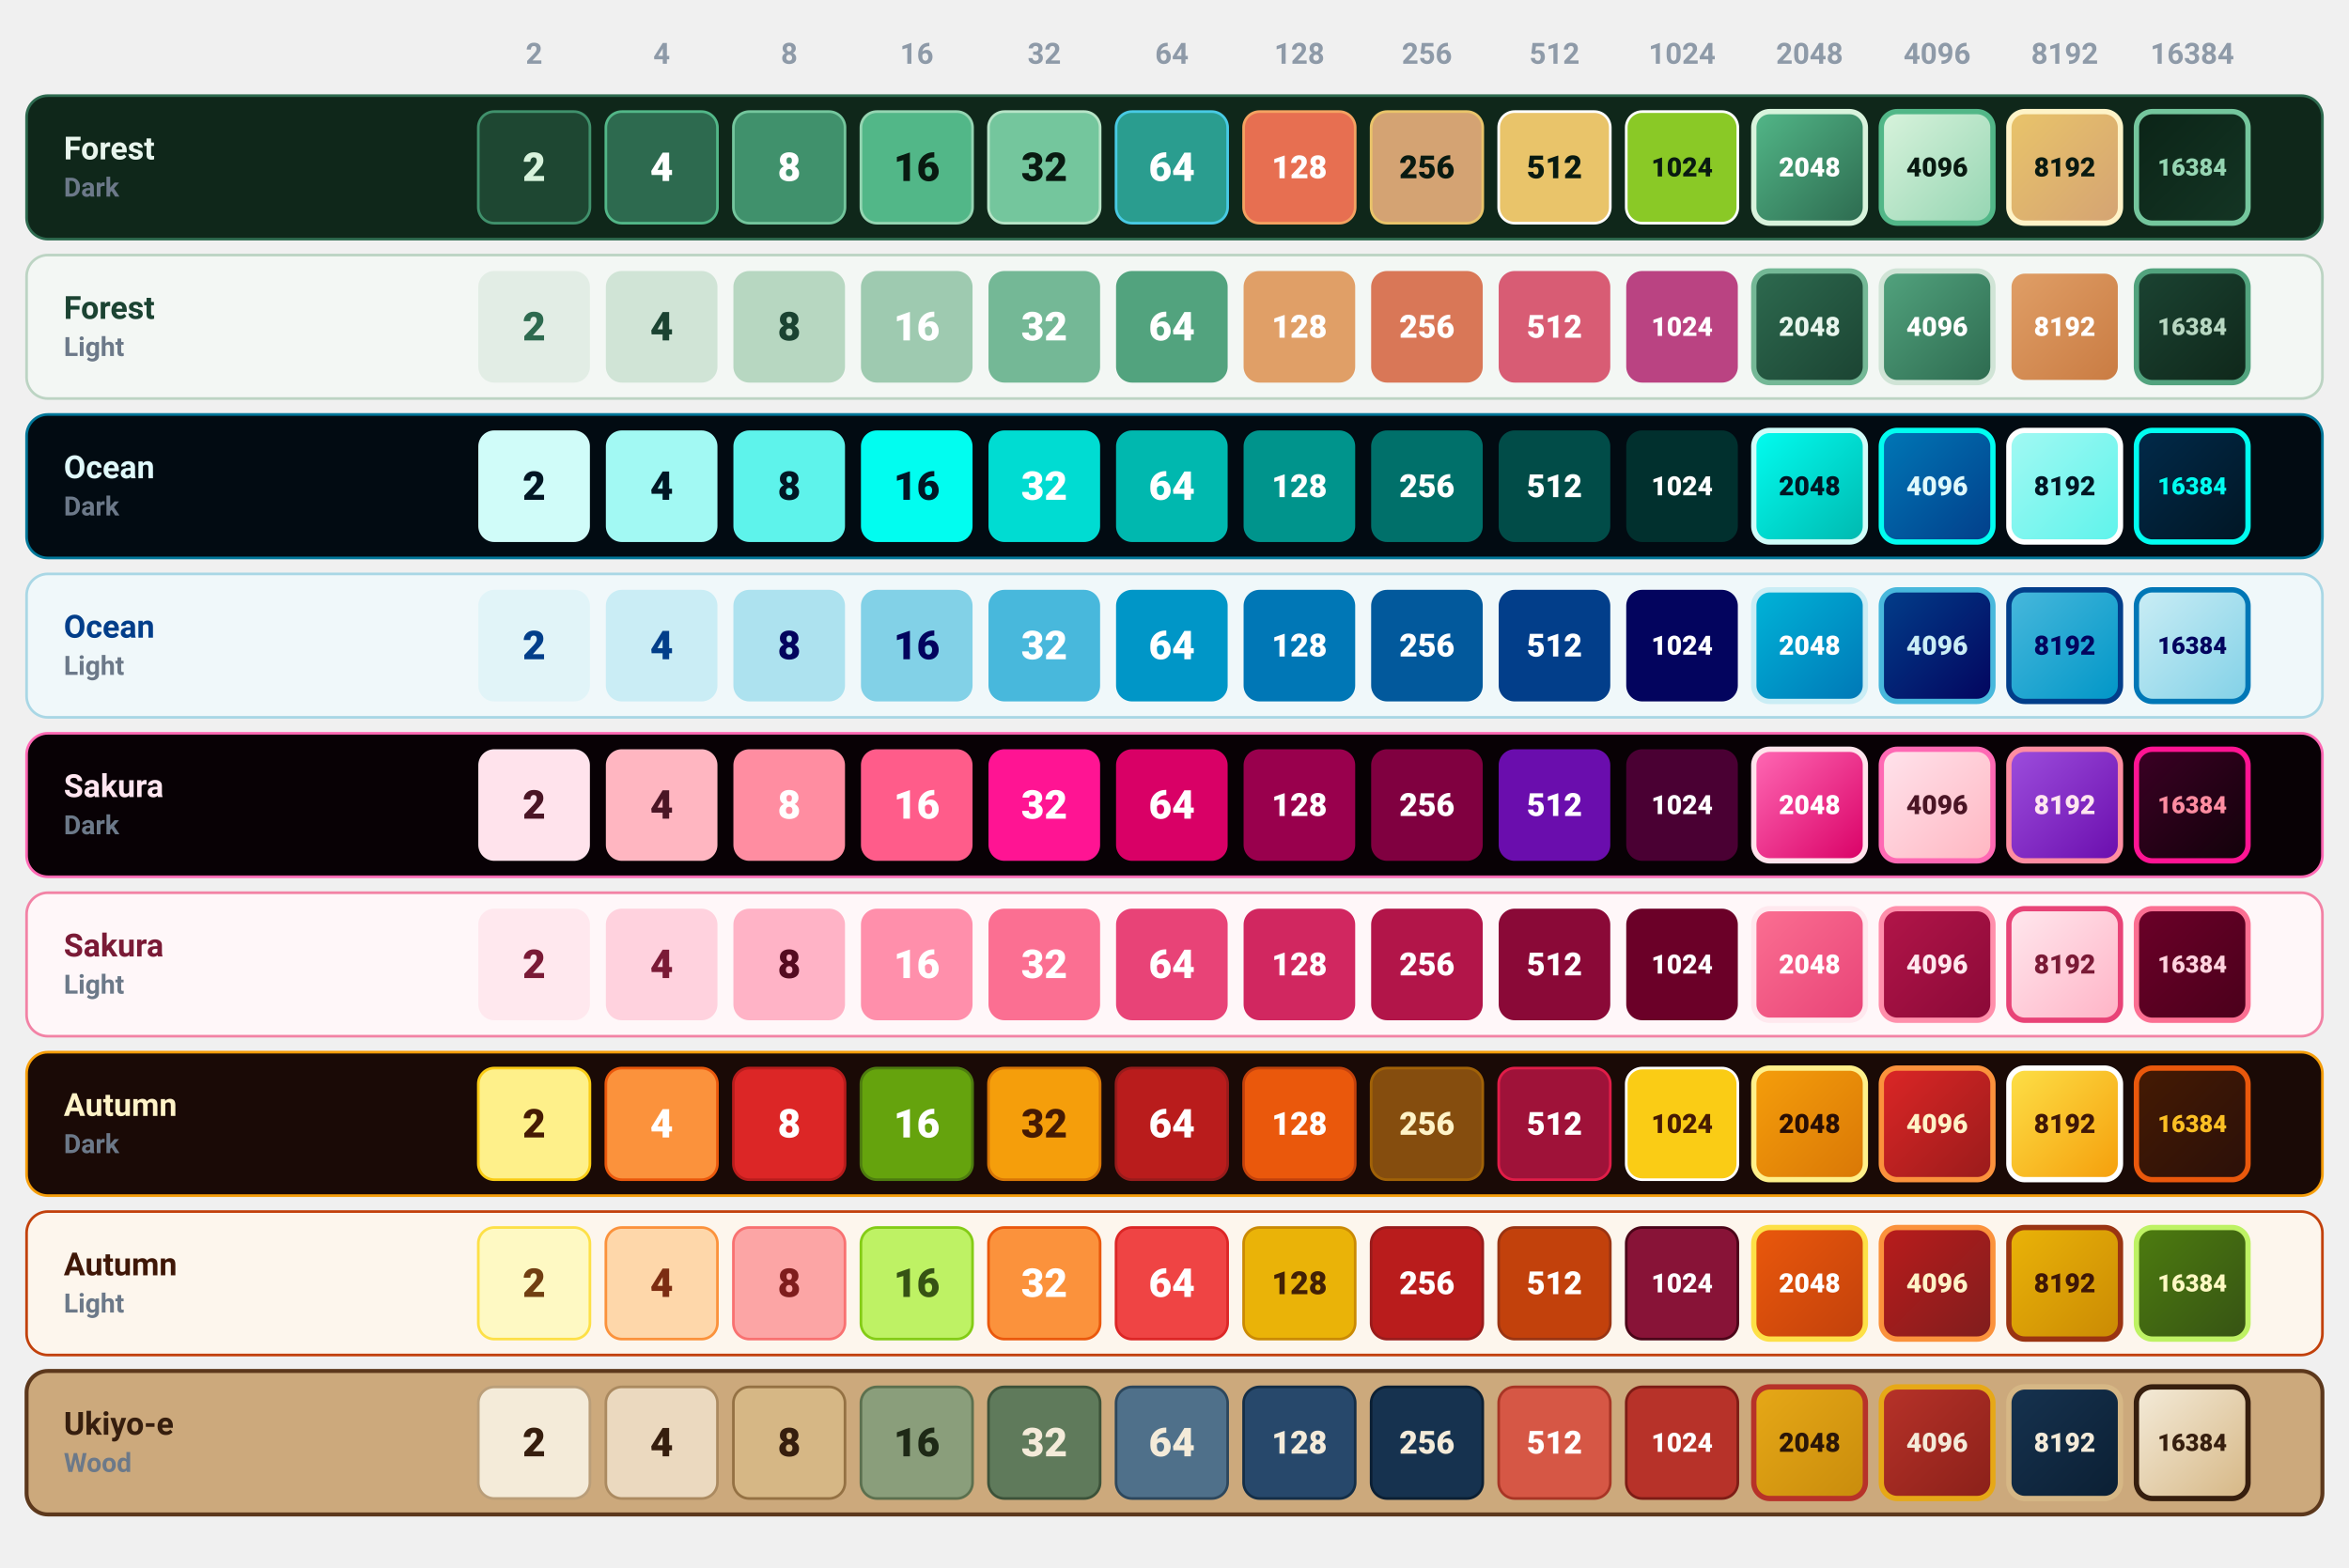
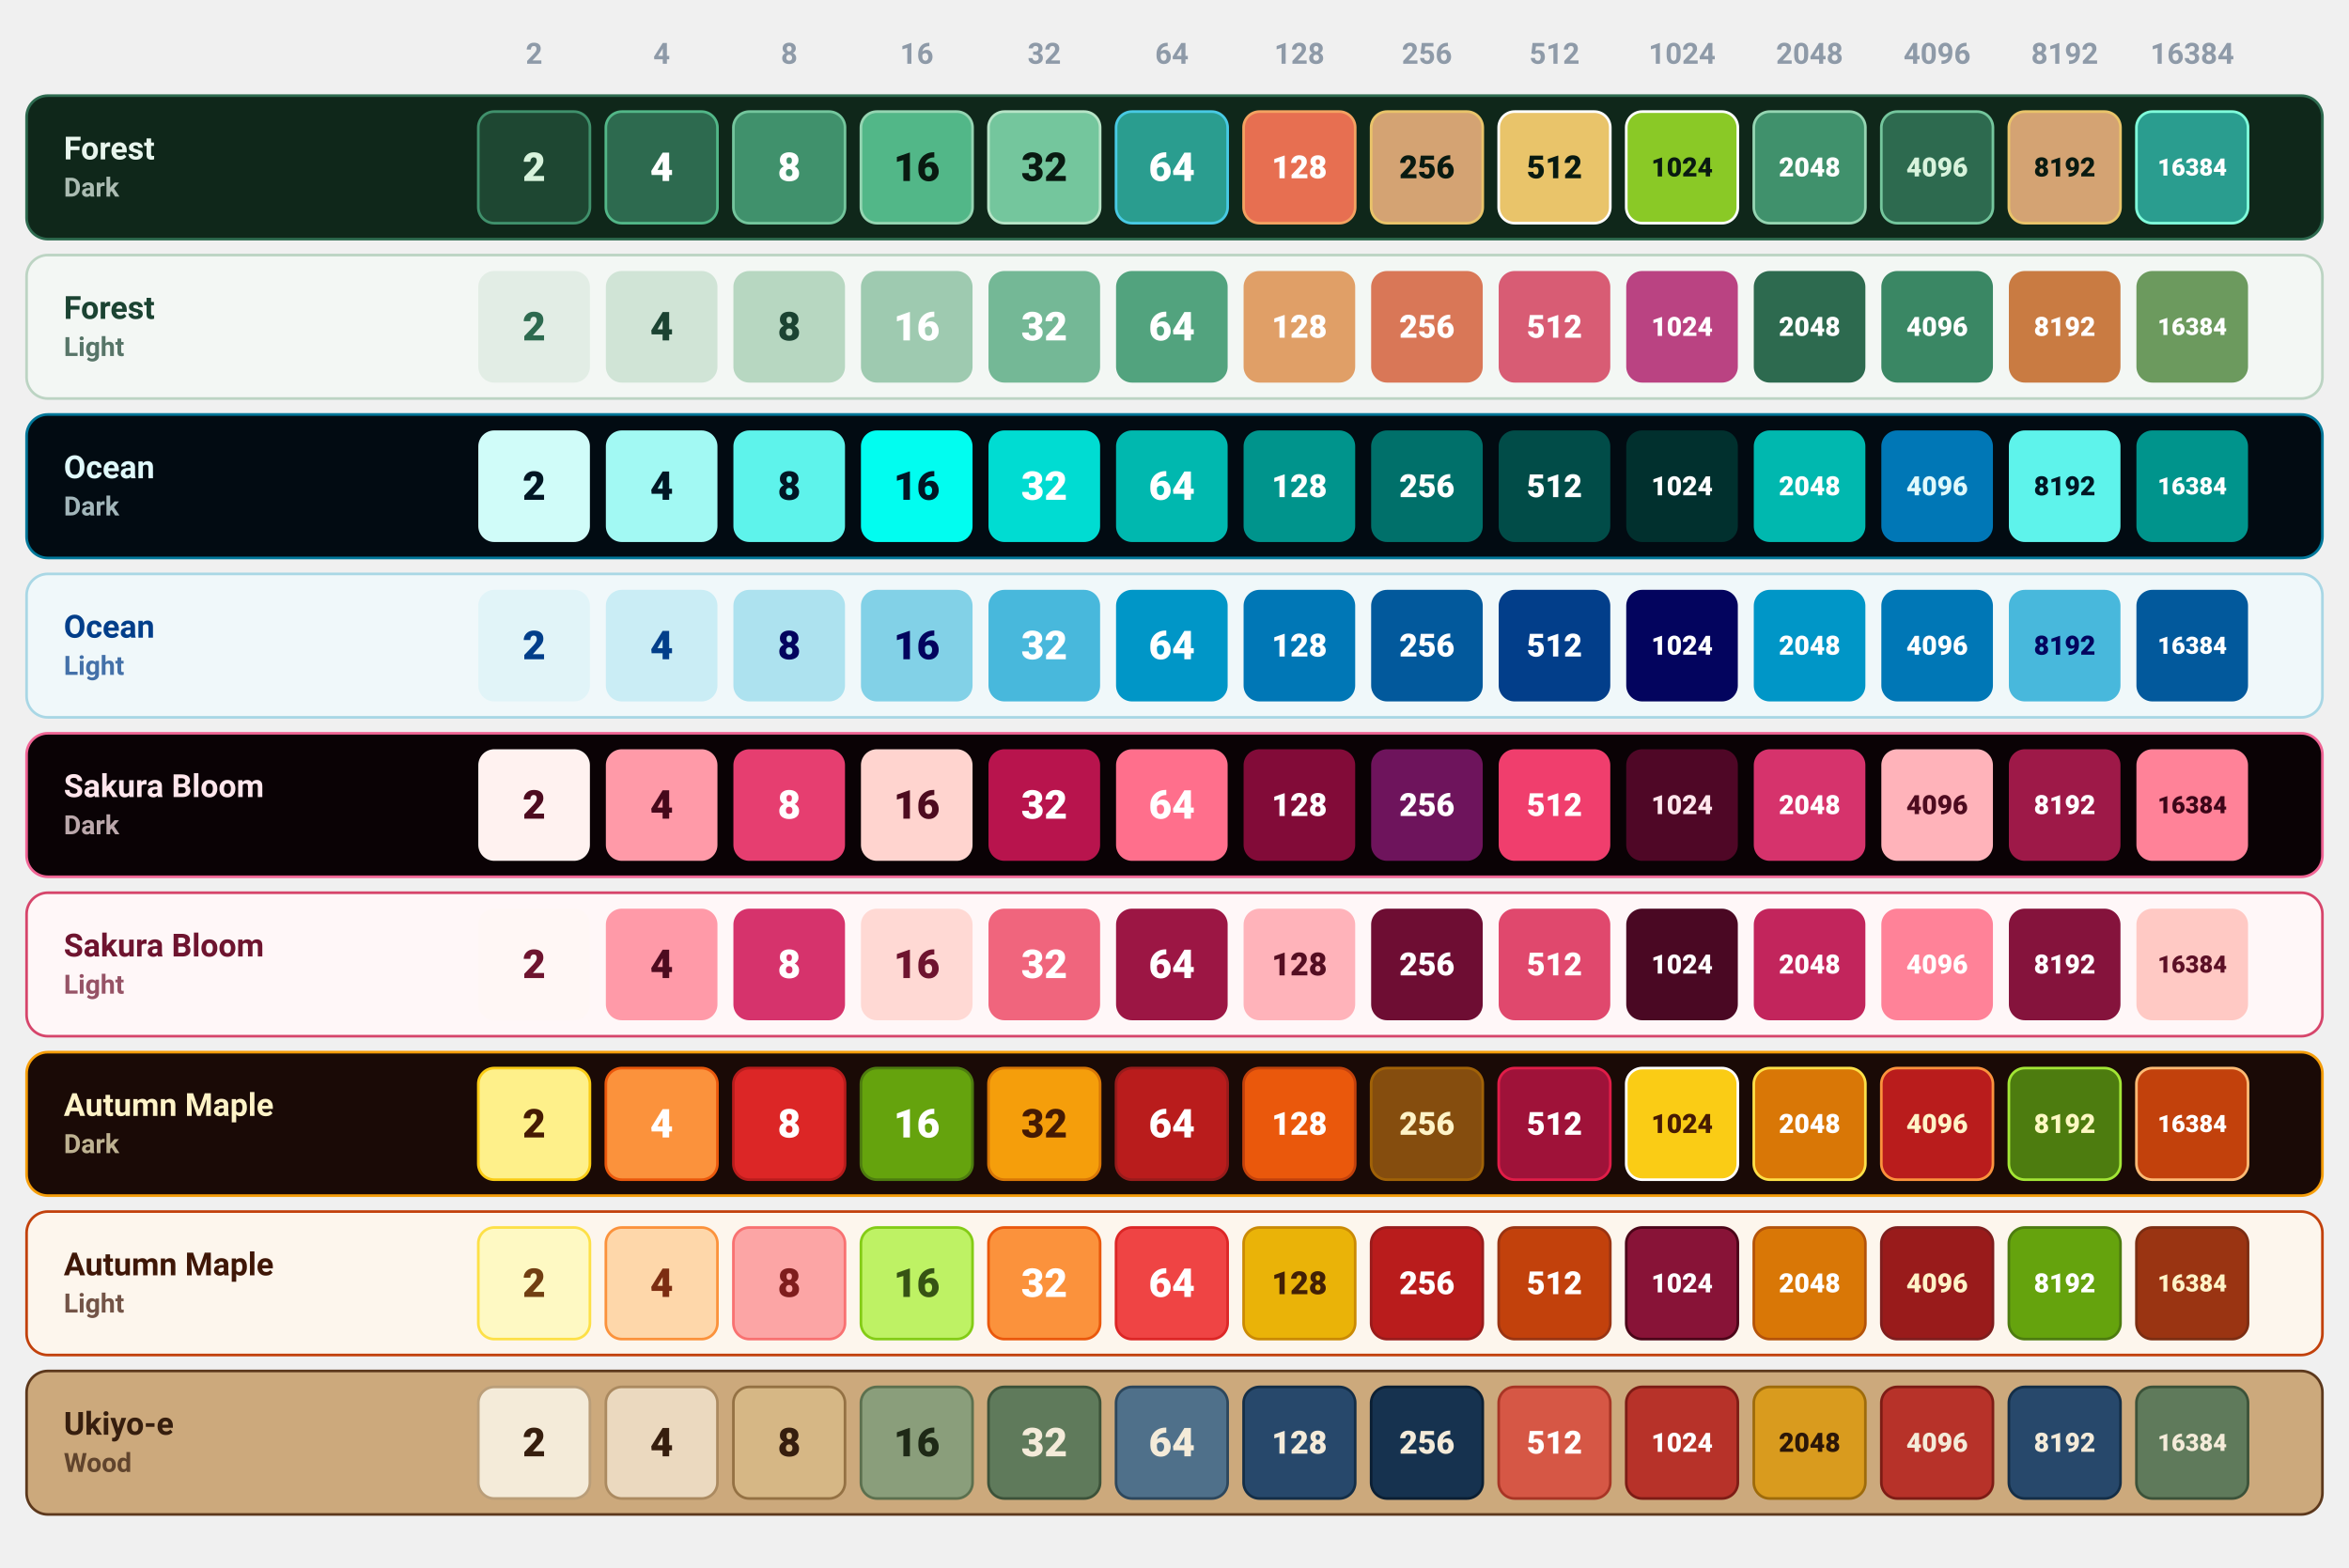
<svg xmlns="http://www.w3.org/2000/svg" viewBox="0 0 884 590" width="100%" height="100%" style="background:#0a0c0e; font-family:-apple-system, BlinkMacSystemFont, 'Segoe UI', Roboto, sans-serif;">
  <style>
    .hdr { fill:#8e9aa8; font-size:11px; font-weight:700; text-anchor:middle; }
    .lbl { font-size:12px; font-weight:700; }
    .sub { font-size:10px; font-weight:600; fill:#6c7989; }
    .val { font-weight:800; text-anchor:middle; dominant-baseline:central; }
    .v2 { font-size:15px; } .v3 { font-size:12px; } .v4 { font-size:10px; } .v5 { font-size:9px; }
  </style>
-   <defs>
-     <linearGradient id="fd-2048" x1="0%" y1="0%" x2="100%" y2="100%">
-       <stop offset="0%" stop-color="#52b788" />
-       <stop offset="100%" stop-color="#2d6a4f" />
-     </linearGradient>
-     <linearGradient id="fd-4096" x1="0%" y1="0%" x2="100%" y2="100%">
-       <stop offset="0%" stop-color="#d8f3dc" />
-       <stop offset="100%" stop-color="#95d5b2" />
-     </linearGradient>
-     <linearGradient id="fd-8192" x1="0%" y1="0%" x2="100%" y2="100%">
-       <stop offset="0%" stop-color="#e9c46a" />
-       <stop offset="100%" stop-color="#d4a373" />
-     </linearGradient>
-     <linearGradient id="fd-16384" x1="0%" y1="0%" x2="100%" y2="100%">
-       <stop offset="0%" stop-color="#0b2417" />
-       <stop offset="100%" stop-color="#143524" />
-     </linearGradient>
-     <linearGradient id="fl-2048" x1="0%" y1="0%" x2="100%" y2="100%">
-       <stop offset="0%" stop-color="#2d6a4f" />
-       <stop offset="100%" stop-color="#1b4332" />
-     </linearGradient>
-     <linearGradient id="fl-4096" x1="0%" y1="0%" x2="100%" y2="100%">
-       <stop offset="0%" stop-color="#52a37e" />
-       <stop offset="100%" stop-color="#2d6a4f" />
-     </linearGradient>
-     <linearGradient id="fl-8192" x1="0%" y1="0%" x2="100%" y2="100%">
-       <stop offset="0%" stop-color="#e09f67" />
-       <stop offset="100%" stop-color="#c97b42" />
-     </linearGradient>
-     <linearGradient id="fl-16384" x1="0%" y1="0%" x2="100%" y2="100%">
-       <stop offset="0%" stop-color="#1b4332" />
-       <stop offset="100%" stop-color="#0f271a" />
-     </linearGradient>
-     <linearGradient id="od-2048" x1="0%" y1="0%" x2="100%" y2="100%">
-       <stop offset="0%" stop-color="#01fdf0" />
-       <stop offset="100%" stop-color="#00b8af" />
-     </linearGradient>
-     <linearGradient id="od-4096" x1="0%" y1="0%" x2="100%" y2="100%">
-       <stop offset="0%" stop-color="#0077b6" />
-       <stop offset="100%" stop-color="#023e8a" />
-     </linearGradient>
-     <linearGradient id="od-8192" x1="0%" y1="0%" x2="100%" y2="100%">
-       <stop offset="0%" stop-color="#a2f9f3" />
-       <stop offset="100%" stop-color="#5ef3eb" />
-     </linearGradient>
-     <linearGradient id="od-16384" x1="0%" y1="0%" x2="100%" y2="100%">
-       <stop offset="0%" stop-color="#012a4a" />
-       <stop offset="100%" stop-color="#011624" />
-     </linearGradient>
-     <linearGradient id="ol-2048" x1="0%" y1="0%" x2="100%" y2="100%">
-       <stop offset="0%" stop-color="#00b4d8" />
-       <stop offset="100%" stop-color="#0077b6" />
-     </linearGradient>
-     <linearGradient id="ol-4096" x1="0%" y1="0%" x2="100%" y2="100%">
-       <stop offset="0%" stop-color="#023e8a" />
-       <stop offset="100%" stop-color="#03045e" />
-     </linearGradient>
-     <linearGradient id="ol-8192" x1="0%" y1="0%" x2="100%" y2="100%">
-       <stop offset="0%" stop-color="#48b8dc" />
-       <stop offset="100%" stop-color="#0096c7" />
-     </linearGradient>
-     <linearGradient id="ol-16384" x1="0%" y1="0%" x2="100%" y2="100%">
-       <stop offset="0%" stop-color="#caedf5" />
-       <stop offset="100%" stop-color="#82d1e7" />
-     </linearGradient>
-     <linearGradient id="sd-2048" x1="0%" y1="0%" x2="100%" y2="100%">
-       <stop offset="0%" stop-color="#ff69b4" />
-       <stop offset="100%" stop-color="#d90066" />
-     </linearGradient>
-     <linearGradient id="sd-4096" x1="0%" y1="0%" x2="100%" y2="100%">
-       <stop offset="0%" stop-color="#ffe3ec" />
-       <stop offset="100%" stop-color="#ffb6c1" />
-     </linearGradient>
-     <linearGradient id="sd-8192" x1="0%" y1="0%" x2="100%" y2="100%">
-       <stop offset="0%" stop-color="#9d4edd" />
-       <stop offset="100%" stop-color="#6a0dad" />
-     </linearGradient>
-     <linearGradient id="sd-16384" x1="0%" y1="0%" x2="100%" y2="100%">
-       <stop offset="0%" stop-color="#3b0024" />
-       <stop offset="100%" stop-color="#12020a" />
-     </linearGradient>
-     <linearGradient id="sl-2048" x1="0%" y1="0%" x2="100%" y2="100%">
-       <stop offset="0%" stop-color="#fb6f92" />
-       <stop offset="100%" stop-color="#e84377" />
-     </linearGradient>
-     <linearGradient id="sl-4096" x1="0%" y1="0%" x2="100%" y2="100%">
-       <stop offset="0%" stop-color="#b21549" />
-       <stop offset="100%" stop-color="#8a0937" />
-     </linearGradient>
-     <linearGradient id="sl-8192" x1="0%" y1="0%" x2="100%" y2="100%">
-       <stop offset="0%" stop-color="#ffe8ee" />
-       <stop offset="100%" stop-color="#ffb3c6" />
-     </linearGradient>
-     <linearGradient id="sl-16384" x1="0%" y1="0%" x2="100%" y2="100%">
-       <stop offset="0%" stop-color="#6b0028" />
-       <stop offset="100%" stop-color="#4a001b" />
-     </linearGradient>
-     <linearGradient id="ad-2048" x1="0%" y1="0%" x2="100%" y2="100%">
-       <stop offset="0%" stop-color="#f59e0b" />
-       <stop offset="100%" stop-color="#d97706" />
-     </linearGradient>
-     <linearGradient id="ad-4096" x1="0%" y1="0%" x2="100%" y2="100%">
-       <stop offset="0%" stop-color="#dc2626" />
-       <stop offset="100%" stop-color="#991b1b" />
-     </linearGradient>
-     <linearGradient id="ad-8192" x1="0%" y1="0%" x2="100%" y2="100%">
-       <stop offset="0%" stop-color="#fde047" />
-       <stop offset="100%" stop-color="#f59e0b" />
-     </linearGradient>
-     <linearGradient id="ad-16384" x1="0%" y1="0%" x2="100%" y2="100%">
-       <stop offset="0%" stop-color="#451a03" />
-       <stop offset="100%" stop-color="#2b1009" />
-     </linearGradient>
-     <linearGradient id="al-2048" x1="0%" y1="0%" x2="100%" y2="100%">
-       <stop offset="0%" stop-color="#ea580c" />
-       <stop offset="100%" stop-color="#c2410c" />
-     </linearGradient>
-     <linearGradient id="al-4096" x1="0%" y1="0%" x2="100%" y2="100%">
-       <stop offset="0%" stop-color="#b91c1c" />
-       <stop offset="100%" stop-color="#7f1d1d" />
-     </linearGradient>
-     <linearGradient id="al-8192" x1="0%" y1="0%" x2="100%" y2="100%">
-       <stop offset="0%" stop-color="#eab308" />
-       <stop offset="100%" stop-color="#ca8a04" />
-     </linearGradient>
-     <linearGradient id="al-16384" x1="0%" y1="0%" x2="100%" y2="100%">
-       <stop offset="0%" stop-color="#4d7c0f" />
-       <stop offset="100%" stop-color="#365314" />
-     </linearGradient>
-     <linearGradient id="uk-2048" x1="0%" y1="0%" x2="100%" y2="100%">
-       <stop offset="0%" stop-color="#e6a817" />
-       <stop offset="100%" stop-color="#c98c0c" />
-     </linearGradient>
-     <linearGradient id="uk-4096" x1="0%" y1="0%" x2="100%" y2="100%">
-       <stop offset="0%" stop-color="#b73229" />
-       <stop offset="100%" stop-color="#8a2019" />
-     </linearGradient>
-     <linearGradient id="uk-8192" x1="0%" y1="0%" x2="100%" y2="100%">
-       <stop offset="0%" stop-color="#16324f" />
-       <stop offset="100%" stop-color="#0b1f33" />
-     </linearGradient>
-     <linearGradient id="uk-16384" x1="0%" y1="0%" x2="100%" y2="100%">
-       <stop offset="0%" stop-color="#f4ebd9" />
-       <stop offset="100%" stop-color="#d6b785" />
-     </linearGradient>
-   </defs>
  <g transform="translate(180, 24)">
    <text x="21" class="hdr">2</text>
    <text x="69" class="hdr">4</text>
    <text x="117" class="hdr">8</text>
    <text x="165" class="hdr">16</text>
    <text x="213" class="hdr">32</text>
    <text x="261" class="hdr">64</text>
    <text x="309" class="hdr">128</text>
    <text x="357" class="hdr">256</text>
    <text x="405" class="hdr">512</text>
    <text x="453" class="hdr">1024</text>
    <text x="501" class="hdr">2048</text>
    <text x="549" class="hdr">4096</text>
    <text x="597" class="hdr">8192</text>
    <text x="645" class="hdr">16384</text>
  </g>
  <g transform="translate(10, 36)">
    <rect width="864" height="54" rx="8" fill="#0f271a" stroke="#2d6a4f" stroke-width="1" />
    <text x="14" y="24" fill="#e8f5ed" class="lbl">Forest</text>
-     <text x="14" y="38" class="sub">Dark</text>
+     <text x="14" y="38" class="sub" style="fill:#e8f5ed;" fill-opacity="0.72">Dark</text>
    <g transform="translate(170, 6)">
      <rect x="0" width="42" height="42" rx="6" fill="#1e4732" stroke="#40916c" />
      <text x="21" y="21" fill="#d8f3dc" class="val v2">2</text>
      <rect x="48" width="42" height="42" rx="6" fill="#2d6a4f" stroke="#52b788" />
      <text x="69" y="21" fill="#ffffff" class="val v2">4</text>
      <rect x="96" width="42" height="42" rx="6" fill="#40916c" stroke="#74c69d" />
      <text x="117" y="21" fill="#ffffff" class="val v2">8</text>
      <rect x="144" width="42" height="42" rx="6" fill="#52b788" stroke="#95d5b2" />
      <text x="165" y="21" fill="#091a11" class="val v2">16</text>
      <rect x="192" width="42" height="42" rx="6" fill="#74c69d" stroke="#b7e4c7" />
      <text x="213" y="21" fill="#091a11" class="val v2">32</text>
      <rect x="240" width="42" height="42" rx="6" fill="#2a9d8f" stroke="#48cae4" />
      <text x="261" y="21" fill="#ffffff" class="val v2">64</text>
      <rect x="288" width="42" height="42" rx="6" fill="#e76f51" stroke="#f4a261" />
      <text x="309" y="21" fill="#ffffff" class="val v3">128</text>
      <rect x="336" width="42" height="42" rx="6" fill="#d4a373" stroke="#e9c46a" />
      <text x="357" y="21" fill="#091a11" class="val v3">256</text>
      <rect x="384" width="42" height="42" rx="6" fill="#e9c46a" stroke="#ffffff" />
      <text x="405" y="21" fill="#091a11" class="val v3">512</text>
      <rect x="432" width="42" height="42" rx="6" fill="#8ac926" stroke="#ffffff" />
      <text x="453" y="21" fill="#091a11" class="val v4">1024</text>
-       <rect x="480" width="42" height="42" rx="6" fill="url(#fd-2048)" stroke="#d8f3dc" stroke-width="2" />
-       <text x="501" y="21" fill="#ffffff" class="val v4">2048</text>
-       <rect x="528" width="42" height="42" rx="6" fill="url(#fd-4096)" stroke="#52b788" stroke-width="2" />
-       <text x="549" y="21" fill="#091a11" class="val v4">4096</text>
-       <rect x="576" width="42" height="42" rx="6" fill="url(#fd-8192)" stroke="#fef3c7" stroke-width="2" />
+       <rect x="480" width="42" height="42" rx="6" fill="#40916c" stroke="#95d5b2" />
+       <text x="501" y="21" fill="#ffffff" class="val v4">2048</text>
+       <rect x="528" width="42" height="42" rx="6" fill="#2d6a4f" stroke="#74c69d" />
+       <text x="549" y="21" fill="#d8f3dc" class="val v4">4096</text>
+       <rect x="576" width="42" height="42" rx="6" fill="#d4a373" stroke="#e9c46a" />
      <text x="597" y="21" fill="#091a11" class="val v4">8192</text>
-       <rect x="624" width="42" height="42" rx="6" fill="url(#fd-16384)" stroke="#74c69d" stroke-width="2" />
-       <text x="645" y="21" fill="#95d5b2" class="val v5">16384</text>
+       <rect x="624" width="42" height="42" rx="6" fill="#2a9d8f" stroke="#80ffdb" />
+       <text x="645" y="21" fill="#ffffff" class="val v5">16384</text>
    </g>
  </g>
  <g transform="translate(10, 96)">
    <rect width="864" height="54" rx="8" fill="#f3f7f4" stroke="#bcd4c3" stroke-width="1" />
    <text x="14" y="24" fill="#1b4332" class="lbl">Forest</text>
-     <text x="14" y="38" class="sub">Light</text>
+     <text x="14" y="38" class="sub" style="fill:#1b4332;" fill-opacity="0.72">Light</text>
    <g transform="translate(170, 6)">
      <rect x="0" width="42" height="42" rx="6" fill="#e2ede5" />
      <text x="21" y="21" fill="#2d6a4f" class="val v2">2</text>
      <rect x="48" width="42" height="42" rx="6" fill="#d0e4d6" />
      <text x="69" y="21" fill="#1b4332" class="val v2">4</text>
      <rect x="96" width="42" height="42" rx="6" fill="#b7d7c1" />
      <text x="117" y="21" fill="#1b4332" class="val v2">8</text>
      <rect x="144" width="42" height="42" rx="6" fill="#9ecab0" />
      <text x="165" y="21" fill="#ffffff" class="val v2">16</text>
      <rect x="192" width="42" height="42" rx="6" fill="#74b896" />
      <text x="213" y="21" fill="#ffffff" class="val v2">32</text>
      <rect x="240" width="42" height="42" rx="6" fill="#52a37e" />
      <text x="261" y="21" fill="#ffffff" class="val v2">64</text>
      <rect x="288" width="42" height="42" rx="6" fill="#e09f67" />
      <text x="309" y="21" fill="#ffffff" class="val v3">128</text>
      <rect x="336" width="42" height="42" rx="6" fill="#d97757" />
      <text x="357" y="21" fill="#ffffff" class="val v3">256</text>
      <rect x="384" width="42" height="42" rx="6" fill="#d85c74" />
      <text x="405" y="21" fill="#ffffff" class="val v3">512</text>
      <rect x="432" width="42" height="42" rx="6" fill="#ba4382" />
      <text x="453" y="21" fill="#ffffff" class="val v4">1024</text>
-       <rect x="480" width="42" height="42" rx="6" fill="url(#fl-2048)" stroke="#74b896" stroke-width="2" />
-       <text x="501" y="21" fill="#e8f5ed" class="val v4">2048</text>
-       <rect x="528" width="42" height="42" rx="6" fill="url(#fl-4096)" stroke="#d0e4d6" stroke-width="2" />
+       <rect x="480" width="42" height="42" rx="6" fill="#2d6a4f" />
+       <text x="501" y="21" fill="#ffffff" class="val v4">2048</text>
+       <rect x="528" width="42" height="42" rx="6" fill="#3a8764" />
      <text x="549" y="21" fill="#ffffff" class="val v4">4096</text>
-       <rect x="576" width="42" height="42" rx="6" fill="url(#fl-8192)" stroke="#f3f7f4" stroke-width="2" />
+       <rect x="576" width="42" height="42" rx="6" fill="#c97b42" />
      <text x="597" y="21" fill="#ffffff" class="val v4">8192</text>
-       <rect x="624" width="42" height="42" rx="6" fill="url(#fl-16384)" stroke="#52a37e" stroke-width="2" />
-       <text x="645" y="21" fill="#b7d7c1" class="val v5">16384</text>
+       <rect x="624" width="42" height="42" rx="6" fill="#6c9a5e" />
+       <text x="645" y="21" fill="#ffffff" class="val v5">16384</text>
    </g>
  </g>
  <g transform="translate(10, 156)">
    <rect width="864" height="54" rx="8" fill="#020b12" stroke="#007799" stroke-width="1" />
    <text x="14" y="24" fill="#e0f9fb" class="lbl">Ocean</text>
-     <text x="14" y="38" class="sub">Dark</text>
+     <text x="14" y="38" class="sub" style="fill:#e0f9fb;" fill-opacity="0.72">Dark</text>
    <g transform="translate(170, 6)">
      <rect x="0" width="42" height="42" rx="6" fill="#d0fcf9" />
      <text x="21" y="21" fill="#011624" class="val v2">2</text>
      <rect x="48" width="42" height="42" rx="6" fill="#a2f9f3" />
      <text x="69" y="21" fill="#011624" class="val v2">4</text>
      <rect x="96" width="42" height="42" rx="6" fill="#5ef3eb" />
      <text x="117" y="21" fill="#011624" class="val v2">8</text>
      <rect x="144" width="42" height="42" rx="6" fill="#01fdf0" />
      <text x="165" y="21" fill="#011624" class="val v2">16</text>
      <rect x="192" width="42" height="42" rx="6" fill="#00dcd2" />
      <text x="213" y="21" fill="#ffffff" class="val v2">32</text>
      <rect x="240" width="42" height="42" rx="6" fill="#00b8af" />
      <text x="261" y="21" fill="#ffffff" class="val v2">64</text>
      <rect x="288" width="42" height="42" rx="6" fill="#00948c" />
      <text x="309" y="21" fill="#ffffff" class="val v3">128</text>
      <rect x="336" width="42" height="42" rx="6" fill="#00706a" />
      <text x="357" y="21" fill="#ffffff" class="val v3">256</text>
      <rect x="384" width="42" height="42" rx="6" fill="#014c48" />
      <text x="405" y="21" fill="#ffffff" class="val v3">512</text>
      <rect x="432" width="42" height="42" rx="6" fill="#01302e" />
      <text x="453" y="21" fill="#ffffff" class="val v4">1024</text>
-       <rect x="480" width="42" height="42" rx="6" fill="url(#od-2048)" stroke="#d0fcf9" stroke-width="2" />
-       <text x="501" y="21" fill="#011624" class="val v4">2048</text>
-       <rect x="528" width="42" height="42" rx="6" fill="url(#od-4096)" stroke="#01fdf0" stroke-width="2" />
+       <rect x="480" width="42" height="42" rx="6" fill="#00b8af" />
+       <text x="501" y="21" fill="#ffffff" class="val v4">2048</text>
+       <rect x="528" width="42" height="42" rx="6" fill="#0077b6" />
      <text x="549" y="21" fill="#e0f9fb" class="val v4">4096</text>
-       <rect x="576" width="42" height="42" rx="6" fill="url(#od-8192)" stroke="#ffffff" stroke-width="2" />
+       <rect x="576" width="42" height="42" rx="6" fill="#5ef3eb" />
      <text x="597" y="21" fill="#011624" class="val v4">8192</text>
-       <rect x="624" width="42" height="42" rx="6" fill="url(#od-16384)" stroke="#01fdf0" stroke-width="2" />
-       <text x="645" y="21" fill="#01fdf0" class="val v5">16384</text>
+       <rect x="624" width="42" height="42" rx="6" fill="#00948c" />
+       <text x="645" y="21" fill="#ffffff" class="val v5">16384</text>
    </g>
  </g>
  <g transform="translate(10, 216)">
    <rect width="864" height="54" rx="8" fill="#f0f8fa" stroke="#a9d7e5" stroke-width="1" />
    <text x="14" y="24" fill="#023e8a" class="lbl">Ocean</text>
-     <text x="14" y="38" class="sub">Light</text>
+     <text x="14" y="38" class="sub" style="fill:#023e8a;" fill-opacity="0.72">Light</text>
    <g transform="translate(170, 6)">
      <rect x="0" width="42" height="42" rx="6" fill="#e1f4f8" />
      <text x="21" y="21" fill="#023e8a" class="val v2">2</text>
      <rect x="48" width="42" height="42" rx="6" fill="#caedf5" />
      <text x="69" y="21" fill="#023e8a" class="val v2">4</text>
      <rect x="96" width="42" height="42" rx="6" fill="#ade2ef" />
      <text x="117" y="21" fill="#03045e" class="val v2">8</text>
      <rect x="144" width="42" height="42" rx="6" fill="#82d1e7" />
      <text x="165" y="21" fill="#03045e" class="val v2">16</text>
      <rect x="192" width="42" height="42" rx="6" fill="#48b8dc" />
      <text x="213" y="21" fill="#ffffff" class="val v2">32</text>
      <rect x="240" width="42" height="42" rx="6" fill="#0096c7" />
      <text x="261" y="21" fill="#ffffff" class="val v2">64</text>
      <rect x="288" width="42" height="42" rx="6" fill="#0077b6" />
      <text x="309" y="21" fill="#ffffff" class="val v3">128</text>
      <rect x="336" width="42" height="42" rx="6" fill="#02599c" />
      <text x="357" y="21" fill="#ffffff" class="val v3">256</text>
      <rect x="384" width="42" height="42" rx="6" fill="#023e8a" />
      <text x="405" y="21" fill="#ffffff" class="val v3">512</text>
      <rect x="432" width="42" height="42" rx="6" fill="#03045e" />
      <text x="453" y="21" fill="#ffffff" class="val v4">1024</text>
-       <rect x="480" width="42" height="42" rx="6" fill="url(#ol-2048)" stroke="#caedf5" stroke-width="2" />
-       <text x="501" y="21" fill="#ffffff" class="val v4">2048</text>
-       <rect x="528" width="42" height="42" rx="6" fill="url(#ol-4096)" stroke="#48b8dc" stroke-width="2" />
-       <text x="549" y="21" fill="#caedf5" class="val v4">4096</text>
-       <rect x="576" width="42" height="42" rx="6" fill="url(#ol-8192)" stroke="#023e8a" stroke-width="2" />
+       <rect x="480" width="42" height="42" rx="6" fill="#0096c7" />
+       <text x="501" y="21" fill="#ffffff" class="val v4">2048</text>
+       <rect x="528" width="42" height="42" rx="6" fill="#0077b6" />
+       <text x="549" y="21" fill="#ffffff" class="val v4">4096</text>
+       <rect x="576" width="42" height="42" rx="6" fill="#48b8dc" />
      <text x="597" y="21" fill="#03045e" class="val v4">8192</text>
-       <rect x="624" width="42" height="42" rx="6" fill="url(#ol-16384)" stroke="#0077b6" stroke-width="2" />
-       <text x="645" y="21" fill="#03045e" class="val v5">16384</text>
+       <rect x="624" width="42" height="42" rx="6" fill="#02599c" />
+       <text x="645" y="21" fill="#ffffff" class="val v5">16384</text>
    </g>
  </g>
  <g transform="translate(10, 276)">
-     <rect width="864" height="54" rx="8" fill="#080105" stroke="#ff69b4" stroke-width="1" />
-     <text x="14" y="24" fill="#ffe6f0" class="lbl">Sakura</text>
-     <text x="14" y="38" class="sub">Dark</text>
-     <g transform="translate(170, 6)">
-       <rect x="0" width="42" height="42" rx="6" fill="#ffe3ec" />
-       <text x="21" y="21" fill="#4a1525" class="val v2">2</text>
-       <rect x="48" width="42" height="42" rx="6" fill="#ffb6c1" />
-       <text x="69" y="21" fill="#4a1525" class="val v2">4</text>
-       <rect x="96" width="42" height="42" rx="6" fill="#ff8da1" />
+     <rect width="864" height="54" rx="8" fill="#0a0205" stroke="#f06595" stroke-width="1" />
+     <text x="14" y="24" fill="#ffe6ec" class="lbl">Sakura Bloom</text>
+     <text x="14" y="38" class="sub" style="fill:#ffe6ec;" fill-opacity="0.72">Dark</text>
+     <g transform="translate(170, 6)">
+       <rect x="0" width="42" height="42" rx="6" fill="#fff2f0" />
+       <text x="21" y="21" fill="#4d0b1f" class="val v2">2</text>
+       <rect x="48" width="42" height="42" rx="6" fill="#ff9aa8" />
+       <text x="69" y="21" fill="#45081b" class="val v2">4</text>
+       <rect x="96" width="42" height="42" rx="6" fill="#e63e70" />
      <text x="117" y="21" fill="#ffffff" class="val v2">8</text>
-       <rect x="144" width="42" height="42" rx="6" fill="#ff5c8a" />
-       <text x="165" y="21" fill="#ffffff" class="val v2">16</text>
-       <rect x="192" width="42" height="42" rx="6" fill="#ff1493" />
-       <text x="213" y="21" fill="#ffffff" class="val v2">32</text>
-       <rect x="240" width="42" height="42" rx="6" fill="#d90066" />
-       <text x="261" y="21" fill="#ffffff" class="val v2">64</text>
-       <rect x="288" width="42" height="42" rx="6" fill="#99004d" />
-       <text x="309" y="21" fill="#ffffff" class="val v3">128</text>
-       <rect x="336" width="42" height="42" rx="6" fill="#800040" />
-       <text x="357" y="21" fill="#ffffff" class="val v3">256</text>
-       <rect x="384" width="42" height="42" rx="6" fill="#6a0dad" />
-       <text x="405" y="21" fill="#ffffff" class="val v3">512</text>
-       <rect x="432" width="42" height="42" rx="6" fill="#4a0033" />
-       <text x="453" y="21" fill="#ffffff" class="val v4">1024</text>
-       <rect x="480" width="42" height="42" rx="6" fill="url(#sd-2048)" stroke="#ffe3ec" stroke-width="2" />
-       <text x="501" y="21" fill="#ffffff" class="val v4">2048</text>
-       <rect x="528" width="42" height="42" rx="6" fill="url(#sd-4096)" stroke="#ff69b4" stroke-width="2" />
-       <text x="549" y="21" fill="#4a1525" class="val v4">4096</text>
-       <rect x="576" width="42" height="42" rx="6" fill="url(#sd-8192)" stroke="#ff8da1" stroke-width="2" />
-       <text x="597" y="21" fill="#ffe6f0" class="val v4">8192</text>
-       <rect x="624" width="42" height="42" rx="6" fill="url(#sd-16384)" stroke="#ff1493" stroke-width="2" />
-       <text x="645" y="21" fill="#ff8da1" class="val v5">16384</text>
+       <rect x="144" width="42" height="42" rx="6" fill="#ffd4cf" />
+       <text x="165" y="21" fill="#4d0b1f" class="val v2">16</text>
+       <rect x="192" width="42" height="42" rx="6" fill="#b8144d" />
+       <text x="213" y="21" fill="#ffffff" class="val v2">32</text>
+       <rect x="240" width="42" height="42" rx="6" fill="#ff6f8c" />
+       <text x="261" y="21" fill="#ffffff" class="val v2">64</text>
+       <rect x="288" width="42" height="42" rx="6" fill="#820b38" />
+       <text x="309" y="21" fill="#ffffff" class="val v3">128</text>
+       <rect x="336" width="42" height="42" rx="6" fill="#6e145c" />
+       <text x="357" y="21" fill="#ffffff" class="val v3">256</text>
+       <rect x="384" width="42" height="42" rx="6" fill="#f03e6d" />
+       <text x="405" y="21" fill="#ffffff" class="val v3">512</text>
+       <rect x="432" width="42" height="42" rx="6" fill="#4f0726" />
+       <text x="453" y="21" fill="#ffe6ec" class="val v4">1024</text>
+       <rect x="480" width="42" height="42" rx="6" fill="#d6336c" />
+       <text x="501" y="21" fill="#ffffff" class="val v4">2048</text>
+       <rect x="528" width="42" height="42" rx="6" fill="#ffb3ba" />
+       <text x="549" y="21" fill="#4d0b1f" class="val v4">4096</text>
+       <rect x="576" width="42" height="42" rx="6" fill="#9e1948" />
+       <text x="597" y="21" fill="#ffffff" class="val v4">8192</text>
+       <rect x="624" width="42" height="42" rx="6" fill="#ff8298" />
+       <text x="645" y="21" fill="#3d0618" class="val v5">16384</text>
    </g>
  </g>
  <g transform="translate(10, 336)">
-     <rect width="864" height="54" rx="8" fill="#fff7f9" stroke="#f282a5" stroke-width="1" />
-     <text x="14" y="24" fill="#7a1a36" class="lbl">Sakura</text>
-     <text x="14" y="38" class="sub">Light</text>
-     <g transform="translate(170, 6)">
-       <rect x="0" width="42" height="42" rx="6" fill="#ffe8ee" />
-       <text x="21" y="21" fill="#7a1a36" class="val v2">2</text>
-       <rect x="48" width="42" height="42" rx="6" fill="#ffd2de" />
-       <text x="69" y="21" fill="#7a1a36" class="val v2">4</text>
-       <rect x="96" width="42" height="42" rx="6" fill="#ffb3c6" />
-       <text x="117" y="21" fill="#540b20" class="val v2">8</text>
-       <rect x="144" width="42" height="42" rx="6" fill="#ff8fab" />
-       <text x="165" y="21" fill="#ffffff" class="val v2">16</text>
-       <rect x="192" width="42" height="42" rx="6" fill="#fb6f92" />
-       <text x="213" y="21" fill="#ffffff" class="val v2">32</text>
-       <rect x="240" width="42" height="42" rx="6" fill="#e84377" />
-       <text x="261" y="21" fill="#ffffff" class="val v2">64</text>
-       <rect x="288" width="42" height="42" rx="6" fill="#d12760" />
-       <text x="309" y="21" fill="#ffffff" class="val v3">128</text>
-       <rect x="336" width="42" height="42" rx="6" fill="#b21549" />
-       <text x="357" y="21" fill="#ffffff" class="val v3">256</text>
-       <rect x="384" width="42" height="42" rx="6" fill="#8a0937" />
-       <text x="405" y="21" fill="#ffffff" class="val v3">512</text>
-       <rect x="432" width="42" height="42" rx="6" fill="#6b0028" />
-       <text x="453" y="21" fill="#ffffff" class="val v4">1024</text>
-       <rect x="480" width="42" height="42" rx="6" fill="url(#sl-2048)" stroke="#ffe8ee" stroke-width="2" />
-       <text x="501" y="21" fill="#ffffff" class="val v4">2048</text>
-       <rect x="528" width="42" height="42" rx="6" fill="url(#sl-4096)" stroke="#ff8fab" stroke-width="2" />
-       <text x="549" y="21" fill="#ffe8ee" class="val v4">4096</text>
-       <rect x="576" width="42" height="42" rx="6" fill="url(#sl-8192)" stroke="#e84377" stroke-width="2" />
-       <text x="597" y="21" fill="#7a1a36" class="val v4">8192</text>
-       <rect x="624" width="42" height="42" rx="6" fill="url(#sl-16384)" stroke="#fb6f92" stroke-width="2" />
-       <text x="645" y="21" fill="#ffd2de" class="val v5">16384</text>
+     <rect width="864" height="54" rx="8" fill="#fff7f8" stroke="#d6456b" stroke-width="1" />
+     <text x="14" y="24" fill="#6e142f" class="lbl">Sakura Bloom</text>
+     <text x="14" y="38" class="sub" style="fill:#6e142f;" fill-opacity="0.72">Light</text>
+     <g transform="translate(170, 6)">
+       <rect x="0" width="42" height="42" rx="6" fill="#fff7f5" />
+       <text x="21" y="21" fill="#6e142f" class="val v2">2</text>
+       <rect x="48" width="42" height="42" rx="6" fill="#ff9aa8" />
+       <text x="69" y="21" fill="#4d0b1f" class="val v2">4</text>
+       <rect x="96" width="42" height="42" rx="6" fill="#d6336c" />
+       <text x="117" y="21" fill="#ffffff" class="val v2">8</text>
+       <rect x="144" width="42" height="42" rx="6" fill="#ffd9d4" />
+       <text x="165" y="21" fill="#6e142f" class="val v2">16</text>
+       <rect x="192" width="42" height="42" rx="6" fill="#f0657d" />
+       <text x="213" y="21" fill="#ffffff" class="val v2">32</text>
+       <rect x="240" width="42" height="42" rx="6" fill="#9c1644" />
+       <text x="261" y="21" fill="#ffffff" class="val v2">64</text>
+       <rect x="288" width="42" height="42" rx="6" fill="#ffb3ba" />
+       <text x="309" y="21" fill="#540e22" class="val v3">128</text>
+       <rect x="336" width="42" height="42" rx="6" fill="#6e0d33" />
+       <text x="357" y="21" fill="#ffffff" class="val v3">256</text>
+       <rect x="384" width="42" height="42" rx="6" fill="#e0486d" />
+       <text x="405" y="21" fill="#ffffff" class="val v3">512</text>
+       <rect x="432" width="42" height="42" rx="6" fill="#4a0823" />
+       <text x="453" y="21" fill="#ffffff" class="val v4">1024</text>
+       <rect x="480" width="42" height="42" rx="6" fill="#c2255c" />
+       <text x="501" y="21" fill="#ffffff" class="val v4">2048</text>
+       <rect x="528" width="42" height="42" rx="6" fill="#ff8298" />
+       <text x="549" y="21" fill="#ffffff" class="val v4">4096</text>
+       <rect x="576" width="42" height="42" rx="6" fill="#85133c" />
+       <text x="597" y="21" fill="#ffffff" class="val v4">8192</text>
+       <rect x="624" width="42" height="42" rx="6" fill="#ffc9c4" />
+       <text x="645" y="21" fill="#5c1026" class="val v5">16384</text>
    </g>
  </g>
  <g transform="translate(10, 396)">
    <rect width="864" height="54" rx="8" fill="#1a0a06" stroke="#f59e0b" stroke-width="1" />
-     <text x="14" y="24" fill="#fef3c7" class="lbl">Autumn</text>
-     <text x="14" y="38" class="sub">Dark</text>
+     <text x="14" y="24" fill="#fef3c7" class="lbl">Autumn Maple</text>
+     <text x="14" y="38" class="sub" style="fill:#fef3c7;" fill-opacity="0.72">Dark</text>
    <g transform="translate(170, 6)">
      <rect x="0" width="42" height="42" rx="6" fill="#fef08a" stroke="#facc15" />
      <text x="21" y="21" fill="#451a03" class="val v2">2</text>
      <rect x="48" width="42" height="42" rx="6" fill="#fb923c" stroke="#ea580c" />
      <text x="69" y="21" fill="#ffffff" class="val v2">4</text>
      <rect x="96" width="42" height="42" rx="6" fill="#dc2626" stroke="#b91c1c" />
      <text x="117" y="21" fill="#ffffff" class="val v2">8</text>
      <rect x="144" width="42" height="42" rx="6" fill="#65a30d" stroke="#4d7c0f" />
      <text x="165" y="21" fill="#ffffff" class="val v2">16</text>
      <rect x="192" width="42" height="42" rx="6" fill="#f59e0b" stroke="#d97706" />
      <text x="213" y="21" fill="#451a03" class="val v2">32</text>
      <rect x="240" width="42" height="42" rx="6" fill="#b91c1c" stroke="#991b1b" />
      <text x="261" y="21" fill="#ffffff" class="val v2">64</text>
      <rect x="288" width="42" height="42" rx="6" fill="#ea580c" stroke="#c2410c" />
      <text x="309" y="21" fill="#ffffff" class="val v3">128</text>
      <rect x="336" width="42" height="42" rx="6" fill="#854d0e" stroke="#a16207" />
      <text x="357" y="21" fill="#fef3c7" class="val v3">256</text>
      <rect x="384" width="42" height="42" rx="6" fill="#9f1239" stroke="#e11d48" />
      <text x="405" y="21" fill="#ffffff" class="val v3">512</text>
      <rect x="432" width="42" height="42" rx="6" fill="#facc15" stroke="#ffffff" />
      <text x="453" y="21" fill="#451a03" class="val v4">1024</text>
-       <rect x="480" width="42" height="42" rx="6" fill="url(#ad-2048)" stroke="#fef08a" stroke-width="2" />
-       <text x="501" y="21" fill="#290e04" class="val v4">2048</text>
-       <rect x="528" width="42" height="42" rx="6" fill="url(#ad-4096)" stroke="#fb923c" stroke-width="2" />
+       <rect x="480" width="42" height="42" rx="6" fill="#d97706" stroke="#fde047" />
+       <text x="501" y="21" fill="#ffffff" class="val v4">2048</text>
+       <rect x="528" width="42" height="42" rx="6" fill="#b91c1c" stroke="#fb923c" />
      <text x="549" y="21" fill="#fef3c7" class="val v4">4096</text>
-       <rect x="576" width="42" height="42" rx="6" fill="url(#ad-8192)" stroke="#ffffff" stroke-width="2" />
-       <text x="597" y="21" fill="#3f1707" class="val v4">8192</text>
-       <rect x="624" width="42" height="42" rx="6" fill="url(#ad-16384)" stroke="#ea580c" stroke-width="2" />
-       <text x="645" y="21" fill="#fbbf24" class="val v5">16384</text>
+       <rect x="576" width="42" height="42" rx="6" fill="#4d7c0f" stroke="#a3e635" />
+       <text x="597" y="21" fill="#fef9c3" class="val v4">8192</text>
+       <rect x="624" width="42" height="42" rx="6" fill="#c2410c" stroke="#fdba74" />
+       <text x="645" y="21" fill="#ffffff" class="val v5">16384</text>
    </g>
  </g>
  <g transform="translate(10, 456)">
    <rect width="864" height="54" rx="8" fill="#fdf6ed" stroke="#c2410c" stroke-width="1" />
-     <text x="14" y="24" fill="#3f1707" class="lbl">Autumn</text>
-     <text x="14" y="38" class="sub">Light</text>
+     <text x="14" y="24" fill="#3f1707" class="lbl">Autumn Maple</text>
+     <text x="14" y="38" class="sub" style="fill:#3f1707;" fill-opacity="0.72">Light</text>
    <g transform="translate(170, 6)">
      <rect x="0" width="42" height="42" rx="6" fill="#fef9c3" stroke="#fde047" />
      <text x="21" y="21" fill="#713f12" class="val v2">2</text>
      <rect x="48" width="42" height="42" rx="6" fill="#fed7aa" stroke="#fb923c" />
      <text x="69" y="21" fill="#7c2d12" class="val v2">4</text>
      <rect x="96" width="42" height="42" rx="6" fill="#fca5a5" stroke="#f87171" />
      <text x="117" y="21" fill="#7f1d1d" class="val v2">8</text>
      <rect x="144" width="42" height="42" rx="6" fill="#bef264" stroke="#84cc16" />
      <text x="165" y="21" fill="#365314" class="val v2">16</text>
      <rect x="192" width="42" height="42" rx="6" fill="#fb923c" stroke="#ea580c" />
      <text x="213" y="21" fill="#ffffff" class="val v2">32</text>
      <rect x="240" width="42" height="42" rx="6" fill="#ef4444" stroke="#dc2626" />
      <text x="261" y="21" fill="#ffffff" class="val v2">64</text>
      <rect x="288" width="42" height="42" rx="6" fill="#eab308" stroke="#ca8a04" />
      <text x="309" y="21" fill="#422006" class="val v3">128</text>
      <rect x="336" width="42" height="42" rx="6" fill="#b91c1c" stroke="#991b1b" />
      <text x="357" y="21" fill="#ffffff" class="val v3">256</text>
      <rect x="384" width="42" height="42" rx="6" fill="#c2410c" stroke="#9a3412" />
      <text x="405" y="21" fill="#ffffff" class="val v3">512</text>
      <rect x="432" width="42" height="42" rx="6" fill="#881337" stroke="#4c0519" />
      <text x="453" y="21" fill="#ffffff" class="val v4">1024</text>
-       <rect x="480" width="42" height="42" rx="6" fill="url(#al-2048)" stroke="#fde047" stroke-width="2" />
-       <text x="501" y="21" fill="#ffffff" class="val v4">2048</text>
-       <rect x="528" width="42" height="42" rx="6" fill="url(#al-4096)" stroke="#fb923c" stroke-width="2" />
+       <rect x="480" width="42" height="42" rx="6" fill="#d97706" stroke="#b45309" />
+       <text x="501" y="21" fill="#ffffff" class="val v4">2048</text>
+       <rect x="528" width="42" height="42" rx="6" fill="#991b1b" stroke="#7f1d1d" />
      <text x="549" y="21" fill="#fef3c7" class="val v4">4096</text>
-       <rect x="576" width="42" height="42" rx="6" fill="url(#al-8192)" stroke="#9a3412" stroke-width="2" />
-       <text x="597" y="21" fill="#3f1707" class="val v4">8192</text>
-       <rect x="624" width="42" height="42" rx="6" fill="url(#al-16384)" stroke="#bef264" stroke-width="2" />
-       <text x="645" y="21" fill="#fef9c3" class="val v5">16384</text>
+       <rect x="576" width="42" height="42" rx="6" fill="#65a30d" stroke="#4d7c0f" />
+       <text x="597" y="21" fill="#ffffff" class="val v4">8192</text>
+       <rect x="624" width="42" height="42" rx="6" fill="#9a3412" stroke="#7c2d12" />
+       <text x="645" y="21" fill="#fef3c7" class="val v5">16384</text>
    </g>
  </g>
  <g transform="translate(10, 516)">
-     <rect width="864" height="54" rx="8" fill="#cca97c" stroke="#5c381c" stroke-width="1.5" />
+     <rect width="864" height="54" rx="8" fill="#cca97c" stroke="#5c381c" stroke-width="1" />
    <text x="14" y="24" fill="#361e0e" class="lbl">Ukiyo-e</text>
-     <text x="14" y="38" class="sub">Wood</text>
+     <text x="14" y="38" class="sub" style="fill:#361e0e;" fill-opacity="0.72">Wood</text>
    <g transform="translate(170, 6)">
      <rect x="0" width="42" height="42" rx="6" fill="#f4ebd9" stroke="#ba9e79" />
      <text x="21" y="21" fill="#361e0e" class="val v2">2</text>
      <rect x="48" width="42" height="42" rx="6" fill="#ebd9bf" stroke="#ab8a60" />
      <text x="69" y="21" fill="#361e0e" class="val v2">4</text>
      <rect x="96" width="42" height="42" rx="6" fill="#d6b785" stroke="#947143" />
      <text x="117" y="21" fill="#361e0e" class="val v2">8</text>
      <rect x="144" width="42" height="42" rx="6" fill="#8a9e7b" stroke="#5c704e" />
      <text x="165" y="21" fill="#1e2916" class="val v2">16</text>
      <rect x="192" width="42" height="42" rx="6" fill="#5f7a5b" stroke="#3c5239" />
      <text x="213" y="21" fill="#f4ebd9" class="val v2">32</text>
      <rect x="240" width="42" height="42" rx="6" fill="#4f708a" stroke="#2d475c" />
      <text x="261" y="21" fill="#f4ebd9" class="val v2">64</text>
      <rect x="288" width="42" height="42" rx="6" fill="#27486b" stroke="#142e47" />
      <text x="309" y="21" fill="#f4ebd9" class="val v3">128</text>
      <rect x="336" width="42" height="42" rx="6" fill="#16324f" stroke="#0b1f33" />
      <text x="357" y="21" fill="#f4ebd9" class="val v3">256</text>
      <rect x="384" width="42" height="42" rx="6" fill="#d65745" stroke="#a83525" />
      <text x="405" y="21" fill="#ffffff" class="val v3">512</text>
      <rect x="432" width="42" height="42" rx="6" fill="#b73229" stroke="#7d1c15" />
      <text x="453" y="21" fill="#ffffff" class="val v4">1024</text>
-       <rect x="480" width="42" height="42" rx="6" fill="url(#uk-2048)" stroke="#b73229" stroke-width="2" />
+       <rect x="480" width="42" height="42" rx="6" fill="#d99b1e" stroke="#9e6b0b" />
      <text x="501" y="21" fill="#2b1608" class="val v4">2048</text>
-       <rect x="528" width="42" height="42" rx="6" fill="url(#uk-4096)" stroke="#e6a817" stroke-width="2" />
+       <rect x="528" width="42" height="42" rx="6" fill="#b73229" stroke="#7d1c15" />
      <text x="549" y="21" fill="#f4ebd9" class="val v4">4096</text>
-       <rect x="576" width="42" height="42" rx="6" fill="url(#uk-8192)" stroke="#d6b785" stroke-width="2" />
+       <rect x="576" width="42" height="42" rx="6" fill="#27486b" stroke="#142e47" />
      <text x="597" y="21" fill="#f4ebd9" class="val v4">8192</text>
-       <rect x="624" width="42" height="42" rx="6" fill="url(#uk-16384)" stroke="#361e0e" stroke-width="2" />
-       <text x="645" y="21" fill="#361e0e" class="val v5">16384</text>
+       <rect x="624" width="42" height="42" rx="6" fill="#5f7a5b" stroke="#3c5239" />
+       <text x="645" y="21" fill="#f4ebd9" class="val v5">16384</text>
    </g>
  </g>
</svg>
